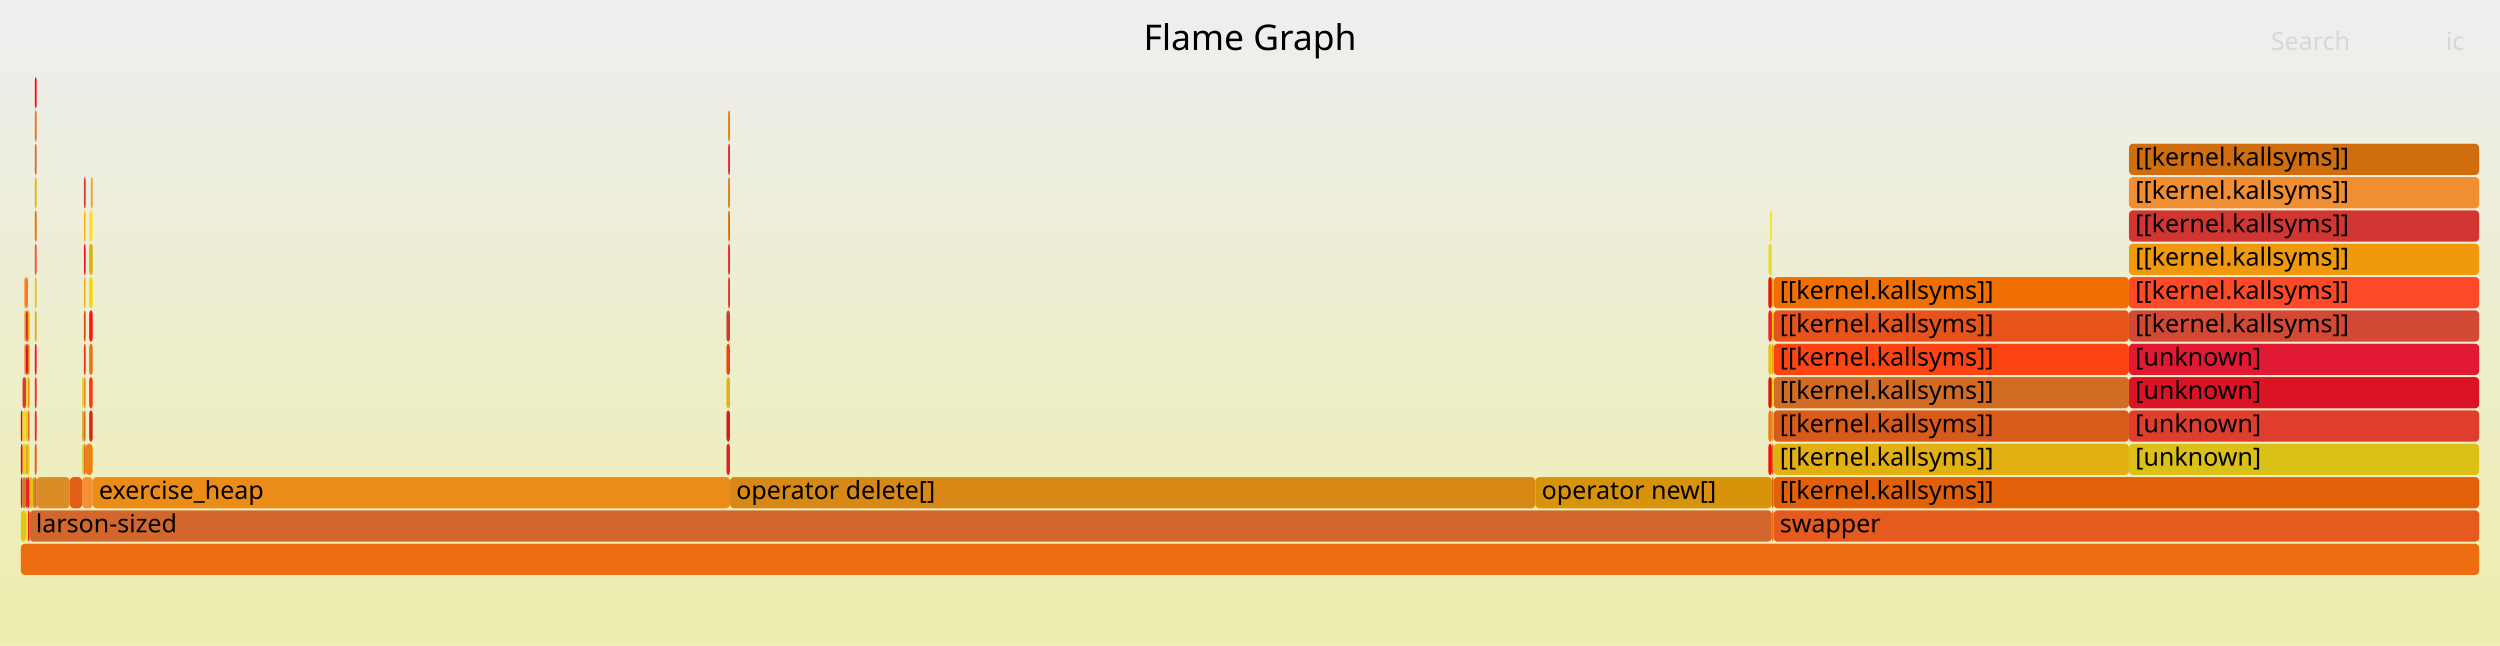
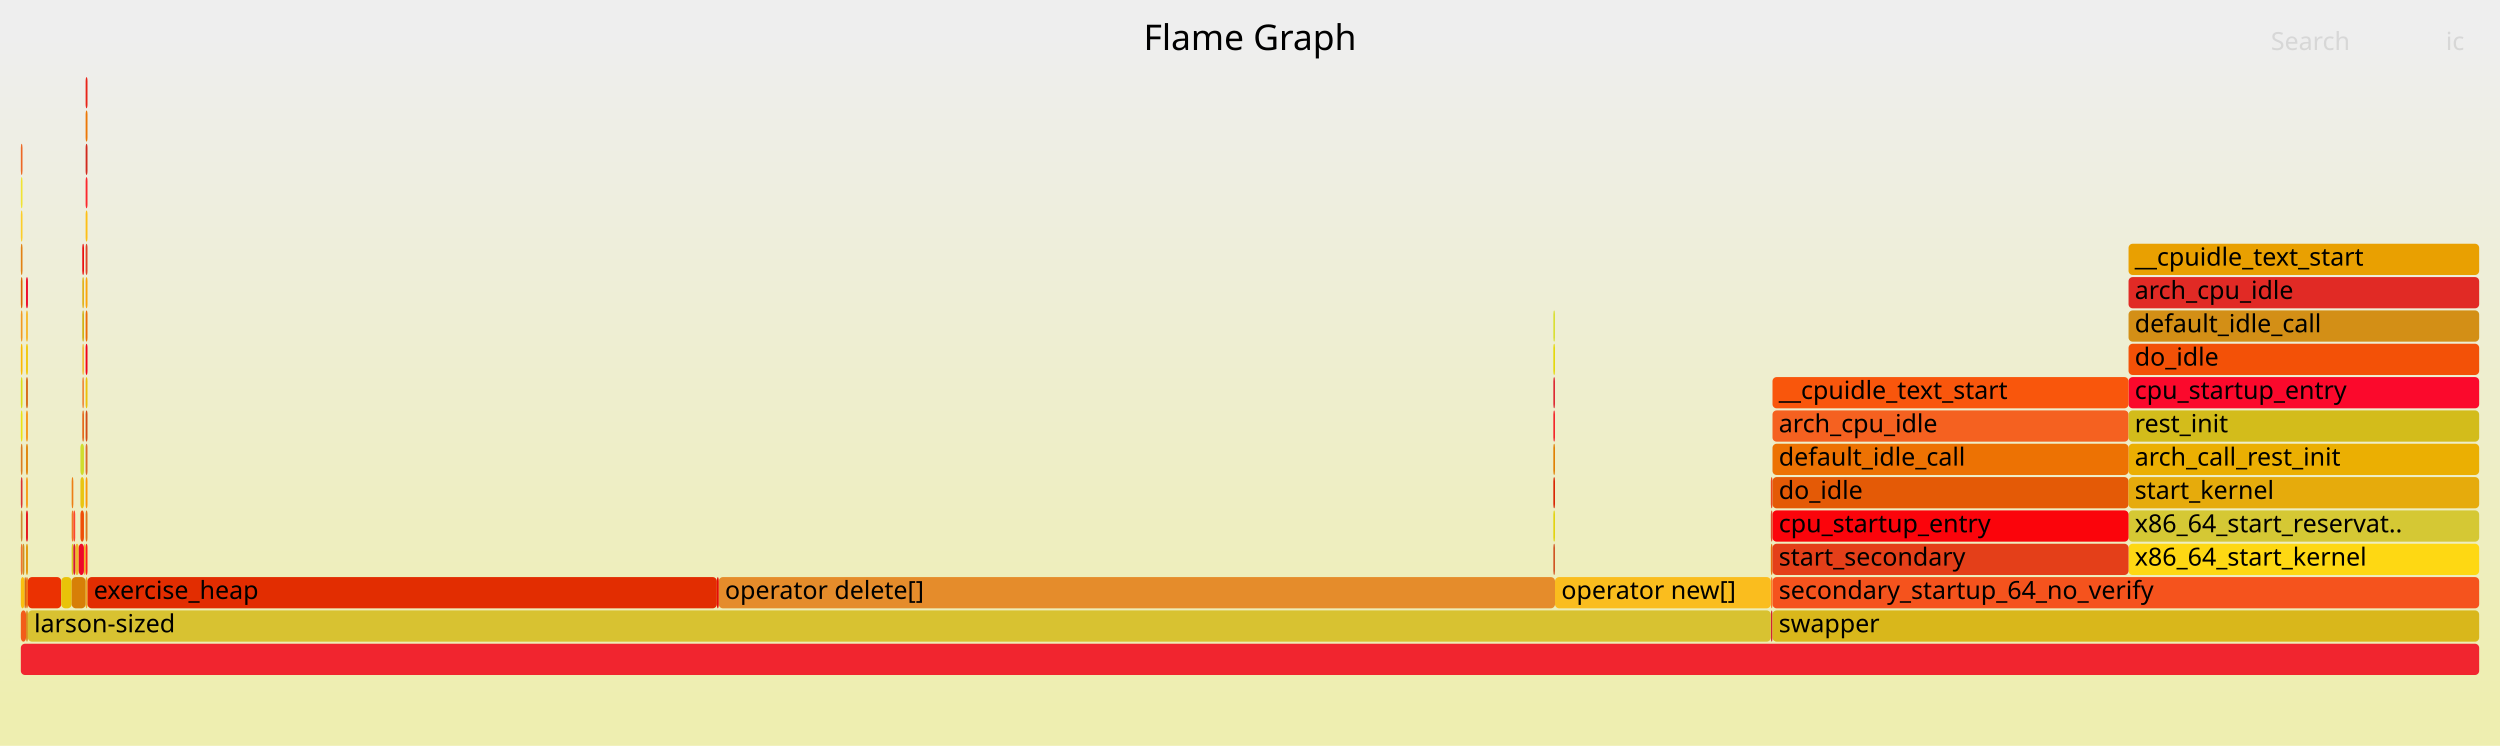
- <svg xmlns="http://www.w3.org/2000/svg" version="1.1" width="1200" height="310" viewBox="0 0 1200 310">
+ <svg xmlns="http://www.w3.org/2000/svg" version="1.1" width="1200" height="358" viewBox="0 0 1200 358">
  <defs>
    <linearGradient id="background" y1="0" y2="1" x1="0" x2="0">
      <stop stop-color="#eeeeee" offset="5%" />
      <stop stop-color="#eeeeb0" offset="95%" />
    </linearGradient>
  </defs>
  <style type="text/css">
	text { font-family:Verdana; font-size:12px; fill:rgb(0,0,0); }
	#search, #ignorecase { opacity:0.1; cursor:pointer; }
	#search:hover, #search.show, #ignorecase:hover, #ignorecase.show { opacity:1; }
	#subtitle { text-anchor:middle; font-color:rgb(160,160,160); }
	#title { text-anchor:middle; font-size:17px}
	#unzoom { cursor:pointer; }
	#frames &gt; *:hover { stroke:black; stroke-width:0.5; cursor:pointer; }
	.hide { display:none; }
	.parent { opacity:0.5; }
</style>
-   <rect x="0.0" y="0" width="1200.0" height="310.0" fill="url(#background)" />
+   <rect x="0.0" y="0" width="1200.0" height="358.0" fill="url(#background)" />
  <text id="title" x="600.00" y="24">Flame Graph</text>
-   <text id="details" x="10.00" y="293"> </text>
+   <text id="details" x="10.00" y="341"> </text>
  <text id="unzoom" x="10.00" y="24" class="hide">Reset Zoom</text>
  <text id="search" x="1090.00" y="24">Search</text>
  <text id="ignorecase" x="1174.00" y="24">ic</text>
-   <text id="matched" x="1090.00" y="293"> </text>
+   <text id="matched" x="1090.00" y="341"> </text>
  <g id="frames">
    <g>
-       <rect x="11.7" y="149" width="0.8" height="15.0" fill="rgb(234,151,24)" rx="2" ry="2" />
-       <text x="14.68" y="159.5" />
-     </g>
-     <g>
-       <rect x="16.7" y="53" width="0.9" height="15.0" fill="rgb(235,117,35)" rx="2" ry="2" />
-       <text x="19.72" y="63.5" />
-     </g>
-     <g>
-       <rect x="16.7" y="165" width="0.9" height="15.0" fill="rgb(247,23,45)" rx="2" ry="2" />
-       <text x="19.72" y="175.5" />
-     </g>
-     <g>
-       <rect x="16.7" y="133" width="0.9" height="15.0" fill="rgb(235,192,45)" rx="2" ry="2" />
-       <text x="19.72" y="143.5" />
-     </g>
-     <g>
-       <rect x="17.6" y="229" width="15.9" height="15.0" fill="rgb(218,141,38)" rx="2" ry="2" />
-       <text x="20.56" y="239.5" />
-     </g>
-     <g>
-       <rect x="851.3" y="197" width="170.6" height="15.0" fill="rgb(216,91,28)" rx="2" ry="2" />
-       <text x="854.30" y="207.5">[[kernel.kallsyms]]</text>
-     </g>
-     <g>
-       <rect x="16.7" y="197" width="0.9" height="15.0" fill="rgb(241,37,46)" rx="2" ry="2" />
-       <text x="19.72" y="207.5" />
-     </g>
-     <g>
-       <rect x="13.4" y="245" width="0.8" height="15.0" fill="rgb(225,24,18)" rx="2" ry="2" />
-       <text x="16.36" y="255.5" />
-     </g>
-     <g>
-       <rect x="1021.9" y="117" width="168.1" height="15.0" fill="rgb(240,153,12)" rx="2" ry="2" />
-       <text x="1024.91" y="127.5">[[kernel.kallsyms]]</text>
-     </g>
-     <g>
-       <rect x="42.8" y="181" width="1.7" height="15.0" fill="rgb(250,53,22)" rx="2" ry="2" />
-       <text x="45.78" y="191.5" />
-     </g>
-     <g>
-       <rect x="16.7" y="85" width="0.9" height="15.0" fill="rgb(225,185,6)" rx="2" ry="2" />
-       <text x="19.72" y="95.5" />
-     </g>
-     <g>
-       <rect x="42.8" y="165" width="1.7" height="15.0" fill="rgb(224,120,29)" rx="2" ry="2" />
-       <text x="45.78" y="175.5" />
-     </g>
-     <g>
-       <rect x="16.7" y="181" width="0.9" height="15.0" fill="rgb(238,48,43)" rx="2" ry="2" />
-       <text x="19.72" y="191.5" />
-     </g>
-     <g>
-       <rect x="16.7" y="69" width="0.9" height="15.0" fill="rgb(217,110,52)" rx="2" ry="2" />
-       <text x="19.72" y="79.5" />
-     </g>
-     <g>
-       <rect x="848.8" y="181" width="1.7" height="15.0" fill="rgb(213,27,3)" rx="2" ry="2" />
-       <text x="851.77" y="191.5" />
-     </g>
-     <g>
-       <rect x="40.3" y="133" width="0.8" height="15.0" fill="rgb(241,179,8)" rx="2" ry="2" />
-       <text x="43.26" y="143.5" />
-     </g>
-     <g>
-       <rect x="12.5" y="197" width="0.9" height="15.0" fill="rgb(226,200,38)" rx="2" ry="2" />
+       <rect x="41.1" y="197" width="0.9" height="15.0" fill="rgb(210,75,23)" rx="2" ry="2" />
+       <text x="44.14" y="207.5" />
+     </g>
+     <g>
+       <rect x="10.0" y="197" width="0.8" height="15.0" fill="rgb(236,227,16)" rx="2" ry="2" />
+       <text x="13.00" y="207.5" />
+     </g>
+     <g>
+       <rect x="10.8" y="261" width="0.9" height="15.0" fill="rgb(206,144,37)" rx="2" ry="2" />
+       <text x="13.84" y="271.5" />
+     </g>
+     <g>
+       <rect x="41.1" y="85" width="0.9" height="15.0" fill="rgb(252,39,46)" rx="2" ry="2" />
+       <text x="44.14" y="95.5" />
+     </g>
+     <g>
+       <rect x="41.1" y="149" width="0.9" height="15.0" fill="rgb(237,108,5)" rx="2" ry="2" />
+       <text x="44.14" y="159.5" />
+     </g>
+     <g>
+       <rect x="1021.7" y="245" width="168.3" height="15.0" fill="rgb(213,200,52)" rx="2" ry="2" />
+       <text x="1024.67" y="255.5">x86_64_start_reservat..</text>
+     </g>
+     <g>
+       <rect x="36.1" y="261" width="1.7" height="15.0" fill="rgb(241,182,42)" rx="2" ry="2" />
+       <text x="39.09" y="271.5" />
+     </g>
+     <g>
+       <rect x="1021.7" y="261" width="168.3" height="15.0" fill="rgb(254,216,19)" rx="2" ry="2" />
+       <text x="1024.67" y="271.5">x86_64_start_kernel</text>
+     </g>
+     <g>
+       <rect x="13.4" y="277" width="16.0" height="15.0" fill="rgb(235,49,2)" rx="2" ry="2" />
+       <text x="16.37" y="287.5" />
+     </g>
+     <g>
+       <rect x="29.4" y="277" width="5.0" height="15.0" fill="rgb(233,195,8)" rx="2" ry="2" />
+       <text x="32.36" y="287.5" />
+     </g>
+     <g>
+       <rect x="12.5" y="245" width="0.9" height="15.0" fill="rgb(230,14,24)" rx="2" ry="2" />
+       <text x="15.52" y="255.5" />
+     </g>
+     <g>
+       <rect x="39.5" y="133" width="0.8" height="15.0" fill="rgb(225,176,20)" rx="2" ry="2" />
+       <text x="42.46" y="143.5" />
+     </g>
+     <g>
+       <rect x="41.1" y="213" width="0.9" height="15.0" fill="rgb(217,108,41)" rx="2" ry="2" />
+       <text x="44.14" y="223.5" />
+     </g>
+     <g>
+       <rect x="1021.7" y="133" width="168.3" height="15.0" fill="rgb(225,42,37)" rx="2" ry="2" />
+       <text x="1024.67" y="143.5">arch_cpu_idle</text>
+     </g>
+     <g>
+       <rect x="1021.7" y="181" width="168.3" height="15.0" fill="rgb(251,9,44)" rx="2" ry="2" />
+       <text x="1024.67" y="191.5">cpu_startup_entry</text>
+     </g>
+     <g>
+       <rect x="1021.7" y="149" width="168.3" height="15.0" fill="rgb(211,143,22)" rx="2" ry="2" />
+       <text x="1024.67" y="159.5">default_idle_call</text>
+     </g>
+     <g>
+       <rect x="41.1" y="53" width="0.9" height="15.0" fill="rgb(236,119,6)" rx="2" ry="2" />
+       <text x="44.14" y="63.5" />
+     </g>
+     <g>
+       <rect x="850.8" y="277" width="339.2" height="15.0" fill="rgb(245,83,29)" rx="2" ry="2" />
+       <text x="853.81" y="287.5">secondary_startup_64_no_verify</text>
+     </g>
+     <g>
+       <rect x="41.1" y="69" width="0.9" height="15.0" fill="rgb(209,41,29)" rx="2" ry="2" />
+       <text x="44.14" y="79.5" />
+     </g>
+     <g>
+       <rect x="10.0" y="117" width="0.8" height="15.0" fill="rgb(226,129,20)" rx="2" ry="2" />
+       <text x="13.00" y="127.5" />
+     </g>
+     <g>
+       <rect x="745.6" y="245" width="0.8" height="15.0" fill="rgb(226,211,16)" rx="2" ry="2" />
+       <text x="748.61" y="255.5" />
+     </g>
+     <g>
+       <rect x="41.1" y="245" width="0.9" height="15.0" fill="rgb(220,119,31)" rx="2" ry="2" />
+       <text x="44.14" y="255.5" />
+     </g>
+     <g>
+       <rect x="34.4" y="261" width="0.8" height="15.0" fill="rgb(217,201,28)" rx="2" ry="2" />
+       <text x="37.41" y="271.5" />
+     </g>
+     <g>
+       <rect x="10.0" y="181" width="0.8" height="15.0" fill="rgb(221,220,20)" rx="2" ry="2" />
+       <text x="13.00" y="191.5" />
+     </g>
+     <g>
+       <rect x="745.6" y="181" width="0.8" height="15.0" fill="rgb(221,43,52)" rx="2" ry="2" />
+       <text x="748.61" y="191.5" />
+     </g>
+     <g>
+       <rect x="11.7" y="277" width="0.8" height="15.0" fill="rgb(208,106,19)" rx="2" ry="2" />
+       <text x="14.68" y="287.5" />
+     </g>
+     <g>
+       <rect x="41.1" y="37" width="0.9" height="15.0" fill="rgb(232,36,25)" rx="2" ry="2" />
+       <text x="44.14" y="47.5" />
+     </g>
+     <g>
+       <rect x="850.8" y="245" width="170.9" height="15.0" fill="rgb(251,4,11)" rx="2" ry="2" />
+       <text x="853.81" y="255.5">cpu_startup_entry</text>
+     </g>
+     <g>
+       <rect x="850.0" y="261" width="0.8" height="15.0" fill="rgb(231,112,15)" rx="2" ry="2" />
+       <text x="852.97" y="271.5" />
+     </g>
+     <g>
+       <rect x="745.6" y="229" width="0.8" height="15.0" fill="rgb(217,39,4)" rx="2" ry="2" />
+       <text x="748.61" y="239.5" />
+     </g>
+     <g>
+       <rect x="37.8" y="261" width="2.5" height="15.0" fill="rgb(237,10,42)" rx="2" ry="2" />
+       <text x="40.77" y="271.5" />
+     </g>
+     <g>
+       <rect x="41.1" y="229" width="0.9" height="15.0" fill="rgb(251,152,10)" rx="2" ry="2" />
+       <text x="44.14" y="239.5" />
+     </g>
+     <g>
+       <rect x="41.1" y="277" width="0.9" height="15.0" fill="rgb(236,171,36)" rx="2" ry="2" />
+       <text x="44.14" y="287.5" />
+     </g>
+     <g>
+       <rect x="34.4" y="229" width="0.8" height="15.0" fill="rgb(236,127,21)" rx="2" ry="2" />
+       <text x="37.41" y="239.5" />
+     </g>
+     <g>
+       <rect x="41.1" y="117" width="0.9" height="15.0" fill="rgb(222,68,39)" rx="2" ry="2" />
+       <text x="44.14" y="127.5" />
+     </g>
+     <g>
+       <rect x="41.1" y="165" width="0.9" height="15.0" fill="rgb(242,1,26)" rx="2" ry="2" />
+       <text x="44.14" y="175.5" />
+     </g>
+     <g>
+       <rect x="745.6" y="261" width="0.8" height="15.0" fill="rgb(208,86,36)" rx="2" ry="2" />
+       <text x="748.61" y="271.5" />
+     </g>
+     <g>
+       <rect x="12.5" y="277" width="0.9" height="15.0" fill="rgb(241,109,10)" rx="2" ry="2" />
+       <text x="15.52" y="287.5" />
+     </g>
+     <g>
+       <rect x="850.8" y="197" width="170.9" height="15.0" fill="rgb(245,97,32)" rx="2" ry="2" />
+       <text x="853.81" y="207.5">arch_cpu_idle</text>
+     </g>
+     <g>
+       <rect x="1021.7" y="213" width="168.3" height="15.0" fill="rgb(235,175,2)" rx="2" ry="2" />
+       <text x="1024.67" y="223.5">arch_call_rest_init</text>
+     </g>
+     <g>
+       <rect x="39.5" y="165" width="0.8" height="15.0" fill="rgb(245,186,53)" rx="2" ry="2" />
+       <text x="42.46" y="175.5" />
+     </g>
+     <g>
+       <rect x="35.2" y="261" width="0.9" height="15.0" fill="rgb(213,22,53)" rx="2" ry="2" />
+       <text x="38.25" y="271.5" />
+     </g>
+     <g>
+       <rect x="745.6" y="165" width="0.8" height="15.0" fill="rgb(228,216,12)" rx="2" ry="2" />
+       <text x="748.61" y="175.5" />
+     </g>
+     <g>
+       <rect x="34.4" y="245" width="0.8" height="15.0" fill="rgb(240,122,39)" rx="2" ry="2" />
+       <text x="37.41" y="255.5" />
+     </g>
+     <g>
+       <rect x="10.0" y="149" width="0.8" height="15.0" fill="rgb(242,153,34)" rx="2" ry="2" />
+       <text x="13.00" y="159.5" />
+     </g>
+     <g>
+       <rect x="41.1" y="181" width="0.9" height="15.0" fill="rgb(237,193,9)" rx="2" ry="2" />
+       <text x="44.14" y="191.5" />
+     </g>
+     <g>
+       <rect x="40.3" y="261" width="0.8" height="15.0" fill="rgb(241,180,29)" rx="2" ry="2" />
+       <text x="43.30" y="271.5" />
+     </g>
+     <g>
+       <rect x="38.6" y="245" width="1.7" height="15.0" fill="rgb(240,78,7)" rx="2" ry="2" />
+       <text x="41.62" y="255.5" />
+     </g>
+     <g>
+       <rect x="10.0" y="165" width="0.8" height="15.0" fill="rgb(253,184,3)" rx="2" ry="2" />
+       <text x="13.00" y="175.5" />
+     </g>
+     <g>
+       <rect x="850.8" y="261" width="170.9" height="15.0" fill="rgb(228,63,25)" rx="2" ry="2" />
+       <text x="853.81" y="271.5">start_secondary</text>
+     </g>
+     <g>
+       <rect x="345.0" y="277" width="401.4" height="15.0" fill="rgb(229,140,43)" rx="2" ry="2" />
+       <text x="347.98" y="287.5">operator delete[]</text>
+     </g>
+     <g>
+       <rect x="745.6" y="149" width="0.8" height="15.0" fill="rgb(217,223,52)" rx="2" ry="2" />
+       <text x="748.61" y="159.5" />
+     </g>
+     <g>
+       <rect x="850.8" y="213" width="170.9" height="15.0" fill="rgb(237,114,3)" rx="2" ry="2" />
+       <text x="853.81" y="223.5">default_idle_call</text>
+     </g>
+     <g>
+       <rect x="10.0" y="277" width="1.7" height="15.0" fill="rgb(251,191,15)" rx="2" ry="2" />
+       <text x="13.00" y="287.5" />
+     </g>
+     <g>
+       <rect x="39.5" y="149" width="0.8" height="15.0" fill="rgb(209,174,12)" rx="2" ry="2" />
+       <text x="42.46" y="159.5" />
+     </g>
+     <g>
+       <rect x="12.5" y="197" width="0.9" height="15.0" fill="rgb(246,153,22)" rx="2" ry="2" />
      <text x="15.52" y="207.5" />
    </g>
    <g>
-       <rect x="348.7" y="197" width="1.7" height="15.0" fill="rgb(209,30,22)" rx="2" ry="2" />
-       <text x="351.70" y="207.5" />
-     </g>
-     <g>
-       <rect x="850.5" y="149" width="0.8" height="15.0" fill="rgb(247,199,0)" rx="2" ry="2" />
-       <text x="853.46" y="159.5" />
-     </g>
-     <g>
-       <rect x="850.5" y="245" width="0.8" height="15.0" fill="rgb(249,107,3)" rx="2" ry="2" />
-       <text x="853.46" y="255.5" />
-     </g>
-     <g>
-       <rect x="11.7" y="165" width="0.8" height="15.0" fill="rgb(237,128,32)" rx="2" ry="2" />
-       <text x="14.68" y="175.5" />
-     </g>
-     <g>
-       <rect x="848.8" y="117" width="1.7" height="15.0" fill="rgb(227,219,53)" rx="2" ry="2" />
-       <text x="851.77" y="127.5" />
-     </g>
-     <g>
-       <rect x="851.3" y="165" width="170.6" height="15.0" fill="rgb(253,68,19)" rx="2" ry="2" />
-       <text x="854.30" y="175.5">[[kernel.kallsyms]]</text>
-     </g>
-     <g>
-       <rect x="12.5" y="149" width="0.9" height="15.0" fill="rgb(219,31,44)" rx="2" ry="2" />
+       <rect x="10.0" y="133" width="0.8" height="15.0" fill="rgb(219,102,0)" rx="2" ry="2" />
+       <text x="13.00" y="143.5" />
+     </g>
+     <g>
+       <rect x="1021.7" y="165" width="168.3" height="15.0" fill="rgb(243,81,7)" rx="2" ry="2" />
+       <text x="1024.67" y="175.5">do_idle</text>
+     </g>
+     <g>
+       <rect x="12.5" y="261" width="0.9" height="15.0" fill="rgb(227,152,7)" rx="2" ry="2" />
+       <text x="15.52" y="271.5" />
+     </g>
+     <g>
+       <rect x="850.8" y="229" width="170.9" height="15.0" fill="rgb(228,90,6)" rx="2" ry="2" />
+       <text x="853.81" y="239.5">do_idle</text>
+     </g>
+     <g>
+       <rect x="850.0" y="277" width="0.8" height="15.0" fill="rgb(251,123,39)" rx="2" ry="2" />
+       <text x="852.97" y="287.5" />
+     </g>
+     <g>
+       <rect x="38.6" y="213" width="1.7" height="15.0" fill="rgb(207,221,45)" rx="2" ry="2" />
+       <text x="41.62" y="223.5" />
+     </g>
+     <g>
+       <rect x="39.5" y="181" width="0.8" height="15.0" fill="rgb(238,134,54)" rx="2" ry="2" />
+       <text x="42.46" y="191.5" />
+     </g>
+     <g>
+       <rect x="12.5" y="229" width="0.9" height="15.0" fill="rgb(249,156,20)" rx="2" ry="2" />
+       <text x="15.52" y="239.5" />
+     </g>
+     <g>
+       <rect x="12.5" y="213" width="0.9" height="15.0" fill="rgb(225,132,7)" rx="2" ry="2" />
+       <text x="15.52" y="223.5" />
+     </g>
+     <g>
+       <rect x="1021.7" y="117" width="168.3" height="15.0" fill="rgb(233,160,1)" rx="2" ry="2" />
+       <text x="1024.67" y="127.5">__cpuidle_text_start</text>
+     </g>
+     <g>
+       <rect x="39.5" y="117" width="0.8" height="15.0" fill="rgb(235,4,5)" rx="2" ry="2" />
+       <text x="42.46" y="127.5" />
+     </g>
+     <g>
+       <rect x="10.0" y="213" width="0.8" height="15.0" fill="rgb(219,124,33)" rx="2" ry="2" />
+       <text x="13.00" y="223.5" />
+     </g>
+     <g>
+       <rect x="41.1" y="133" width="0.9" height="15.0" fill="rgb(252,165,10)" rx="2" ry="2" />
+       <text x="44.14" y="143.5" />
+     </g>
+     <g>
+       <rect x="12.5" y="293" width="0.9" height="15.0" fill="rgb(215,139,24)" rx="2" ry="2" />
+       <text x="15.52" y="303.5" />
+     </g>
+     <g>
+       <rect x="850.8" y="181" width="170.9" height="15.0" fill="rgb(249,86,12)" rx="2" ry="2" />
+       <text x="853.81" y="191.5">__cpuidle_text_start</text>
+     </g>
+     <g>
+       <rect x="35.2" y="245" width="0.9" height="15.0" fill="rgb(251,72,46)" rx="2" ry="2" />
+       <text x="38.25" y="255.5" />
+     </g>
+     <g>
+       <rect x="10.0" y="245" width="0.8" height="15.0" fill="rgb(206,137,47)" rx="2" ry="2" />
+       <text x="13.00" y="255.5" />
+     </g>
+     <g>
+       <rect x="1021.7" y="197" width="168.3" height="15.0" fill="rgb(211,188,27)" rx="2" ry="2" />
+       <text x="1024.67" y="207.5">rest_init</text>
+     </g>
+     <g>
+       <rect x="39.5" y="197" width="0.8" height="15.0" fill="rgb(229,101,20)" rx="2" ry="2" />
+       <text x="42.46" y="207.5" />
+     </g>
+     <g>
+       <rect x="850.0" y="293" width="0.8" height="15.0" fill="rgb(210,34,50)" rx="2" ry="2" />
+       <text x="852.97" y="303.5" />
+     </g>
+     <g>
+       <rect x="10.0" y="85" width="0.8" height="15.0" fill="rgb(240,228,51)" rx="2" ry="2" />
+       <text x="13.00" y="95.5" />
+     </g>
+     <g>
+       <rect x="850.0" y="229" width="0.8" height="15.0" fill="rgb(236,73,30)" rx="2" ry="2" />
+       <text x="852.97" y="239.5" />
+     </g>
+     <g>
+       <rect x="10.0" y="261" width="0.8" height="15.0" fill="rgb(239,116,48)" rx="2" ry="2" />
+       <text x="13.00" y="271.5" />
+     </g>
+     <g>
+       <rect x="12.5" y="133" width="0.9" height="15.0" fill="rgb(239,3,39)" rx="2" ry="2" />
+       <text x="15.52" y="143.5" />
+     </g>
+     <g>
+       <rect x="10.0" y="293" width="2.5" height="15.0" fill="rgb(242,92,26)" rx="2" ry="2" />
+       <text x="13.00" y="303.5" />
+     </g>
+     <g>
+       <rect x="10.0" y="69" width="0.8" height="15.0" fill="rgb(237,104,37)" rx="2" ry="2" />
+       <text x="13.00" y="79.5" />
+     </g>
+     <g>
+       <rect x="10.0" y="229" width="0.8" height="15.0" fill="rgb(218,51,50)" rx="2" ry="2" />
+       <text x="13.00" y="239.5" />
+     </g>
+     <g>
+       <rect x="41.1" y="261" width="0.9" height="15.0" fill="rgb(253,40,19)" rx="2" ry="2" />
+       <text x="44.14" y="271.5" />
+     </g>
+     <g>
+       <rect x="12.5" y="149" width="0.9" height="15.0" fill="rgb(247,184,43)" rx="2" ry="2" />
      <text x="15.52" y="159.5" />
    </g>
    <g>
-       <rect x="1021.9" y="181" width="168.1" height="15.0" fill="rgb(218,19,37)" rx="2" ry="2" />
-       <text x="1024.91" y="191.5">[unknown]</text>
-     </g>
-     <g>
-       <rect x="848.8" y="197" width="1.7" height="15.0" fill="rgb(238,122,18)" rx="2" ry="2" />
-       <text x="851.77" y="207.5" />
-     </g>
-     <g>
-       <rect x="349.5" y="53" width="0.9" height="15.0" fill="rgb(232,123,3)" rx="2" ry="2" />
-       <text x="352.54" y="63.5" />
-     </g>
-     <g>
-       <rect x="10.0" y="197" width="0.8" height="15.0" fill="rgb(220,11,33)" rx="2" ry="2" />
-       <text x="13.00" y="207.5" />
-     </g>
-     <g>
-       <rect x="12.5" y="181" width="0.9" height="15.0" fill="rgb(232,219,49)" rx="2" ry="2" />
+       <rect x="10.0" y="101" width="0.8" height="15.0" fill="rgb(252,206,41)" rx="2" ry="2" />
+       <text x="13.00" y="111.5" />
+     </g>
+     <g>
+       <rect x="1021.7" y="229" width="168.3" height="15.0" fill="rgb(230,171,12)" rx="2" ry="2" />
+       <text x="1024.67" y="239.5">start_kernel</text>
+     </g>
+     <g>
+       <rect x="13.4" y="293" width="836.6" height="15.0" fill="rgb(216,194,49)" rx="2" ry="2" />
+       <text x="16.37" y="303.5">larson-sized</text>
+     </g>
+     <g>
+       <rect x="41.1" y="101" width="0.9" height="15.0" fill="rgb(253,191,22)" rx="2" ry="2" />
+       <text x="44.14" y="111.5" />
+     </g>
+     <g>
+       <rect x="850.0" y="245" width="0.8" height="15.0" fill="rgb(224,74,44)" rx="2" ry="2" />
+       <text x="852.97" y="255.5" />
+     </g>
+     <g>
+       <rect x="850.8" y="293" width="339.2" height="15.0" fill="rgb(217,183,27)" rx="2" ry="2" />
+       <text x="853.81" y="303.5">swapper</text>
+     </g>
+     <g>
+       <rect x="344.1" y="277" width="0.9" height="15.0" fill="rgb(229,12,5)" rx="2" ry="2" />
+       <text x="347.14" y="287.5" />
+     </g>
+     <g>
+       <rect x="42.0" y="277" width="302.1" height="15.0" fill="rgb(226,45,1)" rx="2" ry="2" />
+       <text x="44.98" y="287.5">exercise_heap</text>
+     </g>
+     <g>
+       <rect x="12.5" y="181" width="0.9" height="15.0" fill="rgb(214,105,21)" rx="2" ry="2" />
      <text x="15.52" y="191.5" />
    </g>
    <g>
-       <rect x="40.3" y="149" width="0.8" height="15.0" fill="rgb(207,70,10)" rx="2" ry="2" />
-       <text x="43.26" y="159.5" />
-     </g>
-     <g>
-       <rect x="12.5" y="229" width="0.9" height="15.0" fill="rgb(224,26,40)" rx="2" ry="2" />
-       <text x="15.52" y="239.5" />
-     </g>
-     <g>
-       <rect x="16.7" y="37" width="0.9" height="15.0" fill="rgb(245,21,21)" rx="2" ry="2" />
-       <text x="19.72" y="47.5" />
-     </g>
-     <g>
-       <rect x="1021.9" y="133" width="168.1" height="15.0" fill="rgb(252,73,39)" rx="2" ry="2" />
-       <text x="1024.91" y="143.5">[[kernel.kallsyms]]</text>
-     </g>
-     <g>
-       <rect x="849.6" y="101" width="0.9" height="15.0" fill="rgb(237,229,42)" rx="2" ry="2" />
-       <text x="852.62" y="111.5" />
-     </g>
-     <g>
-       <rect x="848.8" y="165" width="1.7" height="15.0" fill="rgb(236,191,23)" rx="2" ry="2" />
-       <text x="851.77" y="175.5" />
-     </g>
-     <g>
-       <rect x="850.5" y="197" width="0.8" height="15.0" fill="rgb(235,151,54)" rx="2" ry="2" />
-       <text x="853.46" y="207.5" />
-     </g>
-     <g>
-       <rect x="348.7" y="181" width="1.7" height="15.0" fill="rgb(226,176,28)" rx="2" ry="2" />
-       <text x="351.70" y="191.5" />
-     </g>
-     <g>
-       <rect x="13.4" y="213" width="0.8" height="15.0" fill="rgb(243,203,10)" rx="2" ry="2" />
-       <text x="16.36" y="223.5" />
-     </g>
-     <g>
-       <rect x="851.3" y="245" width="338.7" height="15.0" fill="rgb(228,90,31)" rx="2" ry="2" />
-       <text x="854.30" y="255.5">swapper</text>
-     </g>
-     <g>
-       <rect x="1021.9" y="197" width="168.1" height="15.0" fill="rgb(222,62,43)" rx="2" ry="2" />
-       <text x="1024.91" y="207.5">[unknown]</text>
-     </g>
-     <g>
-       <rect x="1021.9" y="85" width="168.1" height="15.0" fill="rgb(241,142,49)" rx="2" ry="2" />
-       <text x="1024.91" y="95.5">[[kernel.kallsyms]]</text>
-     </g>
-     <g>
-       <rect x="10.0" y="261" width="1180.0" height="15.0" fill="rgb(236,110,17)" rx="2" ry="2" />
-       <text x="13.00" y="271.5" />
-     </g>
-     <g>
-       <rect x="1021.9" y="101" width="168.1" height="15.0" fill="rgb(209,54,50)" rx="2" ry="2" />
-       <text x="1024.91" y="111.5">[[kernel.kallsyms]]</text>
-     </g>
-     <g>
-       <rect x="349.5" y="101" width="0.9" height="15.0" fill="rgb(226,109,5)" rx="2" ry="2" />
-       <text x="352.54" y="111.5" />
-     </g>
-     <g>
-       <rect x="42.8" y="149" width="1.7" height="15.0" fill="rgb(252,21,17)" rx="2" ry="2" />
-       <text x="45.78" y="159.5" />
-     </g>
-     <g>
-       <rect x="850.5" y="213" width="0.8" height="15.0" fill="rgb(205,105,37)" rx="2" ry="2" />
-       <text x="853.46" y="223.5" />
-     </g>
-     <g>
-       <rect x="12.5" y="245" width="0.9" height="15.0" fill="rgb(241,224,24)" rx="2" ry="2" />
-       <text x="15.52" y="255.5" />
-     </g>
-     <g>
-       <rect x="42.8" y="117" width="1.7" height="15.0" fill="rgb(215,180,13)" rx="2" ry="2" />
-       <text x="45.78" y="127.5" />
-     </g>
-     <g>
-       <rect x="13.4" y="229" width="0.8" height="15.0" fill="rgb(244,16,47)" rx="2" ry="2" />
-       <text x="16.36" y="239.5" />
-     </g>
-     <g>
-       <rect x="349.5" y="85" width="0.9" height="15.0" fill="rgb(220,125,16)" rx="2" ry="2" />
-       <text x="352.54" y="95.5" />
-     </g>
-     <g>
-       <rect x="39.4" y="197" width="0.9" height="15.0" fill="rgb(215,163,49)" rx="2" ry="2" />
-       <text x="42.42" y="207.5" />
-     </g>
-     <g>
-       <rect x="40.3" y="101" width="0.8" height="15.0" fill="rgb(254,181,20)" rx="2" ry="2" />
-       <text x="43.26" y="111.5" />
-     </g>
-     <g>
-       <rect x="349.5" y="133" width="0.9" height="15.0" fill="rgb(219,52,37)" rx="2" ry="2" />
-       <text x="352.54" y="143.5" />
-     </g>
-     <g>
-       <rect x="10.8" y="213" width="1.7" height="15.0" fill="rgb(237,205,29)" rx="2" ry="2" />
-       <text x="13.84" y="223.5" />
-     </g>
-     <g>
-       <rect x="1021.9" y="69" width="168.1" height="15.0" fill="rgb(208,110,15)" rx="2" ry="2" />
-       <text x="1024.91" y="79.5">[[kernel.kallsyms]]</text>
-     </g>
-     <g>
-       <rect x="14.2" y="245" width="836.3" height="15.0" fill="rgb(209,103,45)" rx="2" ry="2" />
-       <text x="17.20" y="255.5">larson-sized</text>
-     </g>
-     <g>
-       <rect x="737.0" y="229" width="113.5" height="15.0" fill="rgb(216,147,11)" rx="2" ry="2" />
-       <text x="739.99" y="239.5">operator new[]</text>
-     </g>
-     <g>
-       <rect x="1021.9" y="149" width="168.1" height="15.0" fill="rgb(210,73,54)" rx="2" ry="2" />
-       <text x="1024.91" y="159.5">[[kernel.kallsyms]]</text>
-     </g>
-     <g>
-       <rect x="349.5" y="69" width="0.9" height="15.0" fill="rgb(242,25,54)" rx="2" ry="2" />
-       <text x="352.54" y="79.5" />
-     </g>
-     <g>
-       <rect x="16.7" y="117" width="0.9" height="15.0" fill="rgb(246,80,48)" rx="2" ry="2" />
-       <text x="19.72" y="127.5" />
-     </g>
-     <g>
-       <rect x="13.4" y="197" width="0.8" height="15.0" fill="rgb(242,108,37)" rx="2" ry="2" />
-       <text x="16.36" y="207.5" />
-     </g>
-     <g>
-       <rect x="16.7" y="101" width="0.9" height="15.0" fill="rgb(232,114,0)" rx="2" ry="2" />
-       <text x="19.72" y="111.5" />
-     </g>
-     <g>
-       <rect x="10.0" y="245" width="2.5" height="15.0" fill="rgb(221,198,29)" rx="2" ry="2" />
-       <text x="13.00" y="255.5" />
-     </g>
-     <g>
-       <rect x="348.7" y="165" width="1.7" height="15.0" fill="rgb(235,69,10)" rx="2" ry="2" />
-       <text x="351.70" y="175.5" />
-     </g>
-     <g>
-       <rect x="10.8" y="181" width="1.7" height="15.0" fill="rgb(218,59,52)" rx="2" ry="2" />
-       <text x="13.84" y="191.5" />
-     </g>
-     <g>
-       <rect x="40.3" y="117" width="0.8" height="15.0" fill="rgb(253,4,40)" rx="2" ry="2" />
-       <text x="43.26" y="127.5" />
-     </g>
-     <g>
-       <rect x="12.5" y="213" width="0.9" height="15.0" fill="rgb(205,168,44)" rx="2" ry="2" />
-       <text x="15.52" y="223.5" />
-     </g>
-     <g>
-       <rect x="16.7" y="229" width="0.9" height="15.0" fill="rgb(233,101,44)" rx="2" ry="2" />
-       <text x="19.72" y="239.5" />
-     </g>
-     <g>
-       <rect x="40.3" y="165" width="0.8" height="15.0" fill="rgb(240,37,11)" rx="2" ry="2" />
-       <text x="43.26" y="175.5" />
-     </g>
-     <g>
-       <rect x="12.5" y="133" width="0.9" height="15.0" fill="rgb(250,109,28)" rx="2" ry="2" />
-       <text x="15.52" y="143.5" />
-     </g>
-     <g>
-       <rect x="15.9" y="229" width="0.8" height="15.0" fill="rgb(216,113,7)" rx="2" ry="2" />
-       <text x="18.88" y="239.5" />
-     </g>
-     <g>
-       <rect x="10.0" y="213" width="0.8" height="15.0" fill="rgb(245,5,2)" rx="2" ry="2" />
-       <text x="13.00" y="223.5" />
-     </g>
-     <g>
-       <rect x="13.4" y="181" width="0.8" height="15.0" fill="rgb(239,143,23)" rx="2" ry="2" />
-       <text x="16.36" y="191.5" />
-     </g>
-     <g>
-       <rect x="39.4" y="229" width="5.1" height="15.0" fill="rgb(247,143,51)" rx="2" ry="2" />
-       <text x="42.42" y="239.5" />
-     </g>
-     <g>
-       <rect x="850.5" y="229" width="0.8" height="15.0" fill="rgb(211,102,12)" rx="2" ry="2" />
-       <text x="853.46" y="239.5" />
-     </g>
-     <g>
-       <rect x="348.7" y="149" width="1.7" height="15.0" fill="rgb(205,60,43)" rx="2" ry="2" />
-       <text x="351.70" y="159.5" />
-     </g>
-     <g>
-       <rect x="13.4" y="149" width="0.8" height="15.0" fill="rgb(244,175,3)" rx="2" ry="2" />
-       <text x="16.36" y="159.5" />
-     </g>
-     <g>
-       <rect x="14.2" y="229" width="1.7" height="15.0" fill="rgb(226,195,15)" rx="2" ry="2" />
-       <text x="17.20" y="239.5" />
-     </g>
-     <g>
-       <rect x="851.3" y="149" width="170.6" height="15.0" fill="rgb(231,84,27)" rx="2" ry="2" />
-       <text x="854.30" y="159.5">[[kernel.kallsyms]]</text>
-     </g>
-     <g>
-       <rect x="40.3" y="197" width="0.8" height="15.0" fill="rgb(215,112,36)" rx="2" ry="2" />
-       <text x="43.26" y="207.5" />
-     </g>
-     <g>
-       <rect x="851.3" y="229" width="338.7" height="15.0" fill="rgb(226,97,8)" rx="2" ry="2" />
-       <text x="854.30" y="239.5">[[kernel.kallsyms]]</text>
-     </g>
-     <g>
-       <rect x="851.3" y="181" width="170.6" height="15.0" fill="rgb(210,107,35)" rx="2" ry="2" />
-       <text x="854.30" y="191.5">[[kernel.kallsyms]]</text>
-     </g>
-     <g>
-       <rect x="349.5" y="117" width="0.9" height="15.0" fill="rgb(248,30,20)" rx="2" ry="2" />
-       <text x="352.54" y="127.5" />
-     </g>
-     <g>
-       <rect x="42.8" y="197" width="1.7" height="15.0" fill="rgb(205,42,32)" rx="2" ry="2" />
-       <text x="45.78" y="207.5" />
-     </g>
-     <g>
-       <rect x="44.5" y="229" width="305.9" height="15.0" fill="rgb(236,140,24)" rx="2" ry="2" />
-       <text x="47.46" y="239.5">exercise_heap</text>
-     </g>
-     <g>
-       <rect x="848.8" y="213" width="1.7" height="15.0" fill="rgb(254,9,3)" rx="2" ry="2" />
-       <text x="851.77" y="223.5" />
-     </g>
-     <g>
-       <rect x="10.0" y="229" width="0.8" height="15.0" fill="rgb(220,10,51)" rx="2" ry="2" />
-       <text x="13.00" y="239.5" />
-     </g>
-     <g>
-       <rect x="39.4" y="213" width="0.9" height="15.0" fill="rgb(207,218,47)" rx="2" ry="2" />
-       <text x="42.42" y="223.5" />
-     </g>
-     <g>
-       <rect x="848.8" y="133" width="1.7" height="15.0" fill="rgb(222,20,5)" rx="2" ry="2" />
-       <text x="851.77" y="143.5" />
-     </g>
-     <g>
-       <rect x="41.1" y="213" width="3.4" height="15.0" fill="rgb(232,131,17)" rx="2" ry="2" />
-       <text x="44.10" y="223.5" />
-     </g>
-     <g>
-       <rect x="348.7" y="213" width="1.7" height="15.0" fill="rgb(223,35,42)" rx="2" ry="2" />
-       <text x="351.70" y="223.5" />
-     </g>
-     <g>
-       <rect x="848.8" y="149" width="1.7" height="15.0" fill="rgb(246,26,46)" rx="2" ry="2" />
-       <text x="851.77" y="159.5" />
-     </g>
-     <g>
-       <rect x="16.7" y="213" width="0.9" height="15.0" fill="rgb(238,87,4)" rx="2" ry="2" />
-       <text x="19.72" y="223.5" />
-     </g>
-     <g>
-       <rect x="13.4" y="165" width="0.8" height="15.0" fill="rgb(233,126,6)" rx="2" ry="2" />
-       <text x="16.36" y="175.5" />
-     </g>
-     <g>
-       <rect x="851.3" y="213" width="170.6" height="15.0" fill="rgb(227,176,18)" rx="2" ry="2" />
-       <text x="854.30" y="223.5">[[kernel.kallsyms]]</text>
-     </g>
-     <g>
-       <rect x="850.5" y="165" width="0.8" height="15.0" fill="rgb(232,177,8)" rx="2" ry="2" />
-       <text x="853.46" y="175.5" />
-     </g>
-     <g>
-       <rect x="12.5" y="165" width="0.9" height="15.0" fill="rgb(225,2,38)" rx="2" ry="2" />
+       <rect x="745.6" y="213" width="0.8" height="15.0" fill="rgb(224,129,4)" rx="2" ry="2" />
+       <text x="748.61" y="223.5" />
+     </g>
+     <g>
+       <rect x="10.0" y="309" width="1180.0" height="15.0" fill="rgb(241,37,47)" rx="2" ry="2" />
+       <text x="13.00" y="319.5" />
+     </g>
+     <g>
+       <rect x="34.4" y="277" width="6.7" height="15.0" fill="rgb(215,127,7)" rx="2" ry="2" />
+       <text x="37.41" y="287.5" />
+     </g>
+     <g>
+       <rect x="746.4" y="277" width="103.6" height="15.0" fill="rgb(250,189,30)" rx="2" ry="2" />
+       <text x="749.45" y="287.5">operator new[]</text>
+     </g>
+     <g>
+       <rect x="745.6" y="197" width="0.8" height="15.0" fill="rgb(243,40,43)" rx="2" ry="2" />
+       <text x="748.61" y="207.5" />
+     </g>
+     <g>
+       <rect x="12.5" y="165" width="0.9" height="15.0" fill="rgb(242,200,11)" rx="2" ry="2" />
      <text x="15.52" y="175.5" />
    </g>
    <g>
-       <rect x="850.5" y="181" width="0.8" height="15.0" fill="rgb(246,211,28)" rx="2" ry="2" />
-       <text x="853.46" y="191.5" />
-     </g>
-     <g>
-       <rect x="40.3" y="181" width="0.8" height="15.0" fill="rgb(222,137,50)" rx="2" ry="2" />
-       <text x="43.26" y="191.5" />
-     </g>
-     <g>
-       <rect x="43.6" y="85" width="0.9" height="15.0" fill="rgb(239,160,51)" rx="2" ry="2" />
-       <text x="46.62" y="95.5" />
-     </g>
-     <g>
-       <rect x="33.5" y="229" width="5.9" height="15.0" fill="rgb(226,93,21)" rx="2" ry="2" />
-       <text x="36.53" y="239.5" />
-     </g>
-     <g>
-       <rect x="40.3" y="85" width="0.8" height="15.0" fill="rgb(214,47,37)" rx="2" ry="2" />
-       <text x="43.26" y="95.5" />
-     </g>
-     <g>
-       <rect x="1021.9" y="165" width="168.1" height="15.0" fill="rgb(226,25,50)" rx="2" ry="2" />
-       <text x="1024.91" y="175.5">[unknown]</text>
-     </g>
-     <g>
-       <rect x="10.8" y="229" width="1.7" height="15.0" fill="rgb(207,126,21)" rx="2" ry="2" />
-       <text x="13.84" y="239.5" />
-     </g>
-     <g>
-       <rect x="1021.9" y="213" width="168.1" height="15.0" fill="rgb(219,192,24)" rx="2" ry="2" />
-       <text x="1024.91" y="223.5">[unknown]</text>
-     </g>
-     <g>
-       <rect x="10.8" y="197" width="1.7" height="15.0" fill="rgb(242,222,36)" rx="2" ry="2" />
-       <text x="13.84" y="207.5" />
-     </g>
-     <g>
-       <rect x="42.8" y="133" width="1.7" height="15.0" fill="rgb(241,216,6)" rx="2" ry="2" />
-       <text x="45.78" y="143.5" />
-     </g>
-     <g>
-       <rect x="11.7" y="133" width="0.8" height="15.0" fill="rgb(252,135,16)" rx="2" ry="2" />
-       <text x="14.68" y="143.5" />
-     </g>
-     <g>
-       <rect x="42.8" y="101" width="1.7" height="15.0" fill="rgb(252,222,54)" rx="2" ry="2" />
-       <text x="45.78" y="111.5" />
-     </g>
-     <g>
-       <rect x="16.7" y="149" width="0.9" height="15.0" fill="rgb(213,176,38)" rx="2" ry="2" />
-       <text x="19.72" y="159.5" />
-     </g>
-     <g>
-       <rect x="40.3" y="213" width="0.8" height="15.0" fill="rgb(230,96,37)" rx="2" ry="2" />
-       <text x="43.26" y="223.5" />
-     </g>
-     <g>
-       <rect x="350.4" y="229" width="386.6" height="15.0" fill="rgb(216,136,20)" rx="2" ry="2" />
-       <text x="353.38" y="239.5">operator delete[]</text>
-     </g>
-     <g>
-       <rect x="850.5" y="133" width="0.8" height="15.0" fill="rgb(240,170,18)" rx="2" ry="2" />
-       <text x="853.46" y="143.5" />
-     </g>
-     <g>
-       <rect x="851.3" y="133" width="170.6" height="15.0" fill="rgb(239,112,1)" rx="2" ry="2" />
-       <text x="854.30" y="143.5">[[kernel.kallsyms]]</text>
-     </g>
-     <g>
-       <rect x="39.4" y="181" width="0.9" height="15.0" fill="rgb(234,208,31)" rx="2" ry="2" />
-       <text x="42.42" y="191.5" />
+       <rect x="38.6" y="229" width="1.7" height="15.0" fill="rgb(233,197,16)" rx="2" ry="2" />
+       <text x="41.62" y="239.5" />
    </g>
  </g>
</svg>
